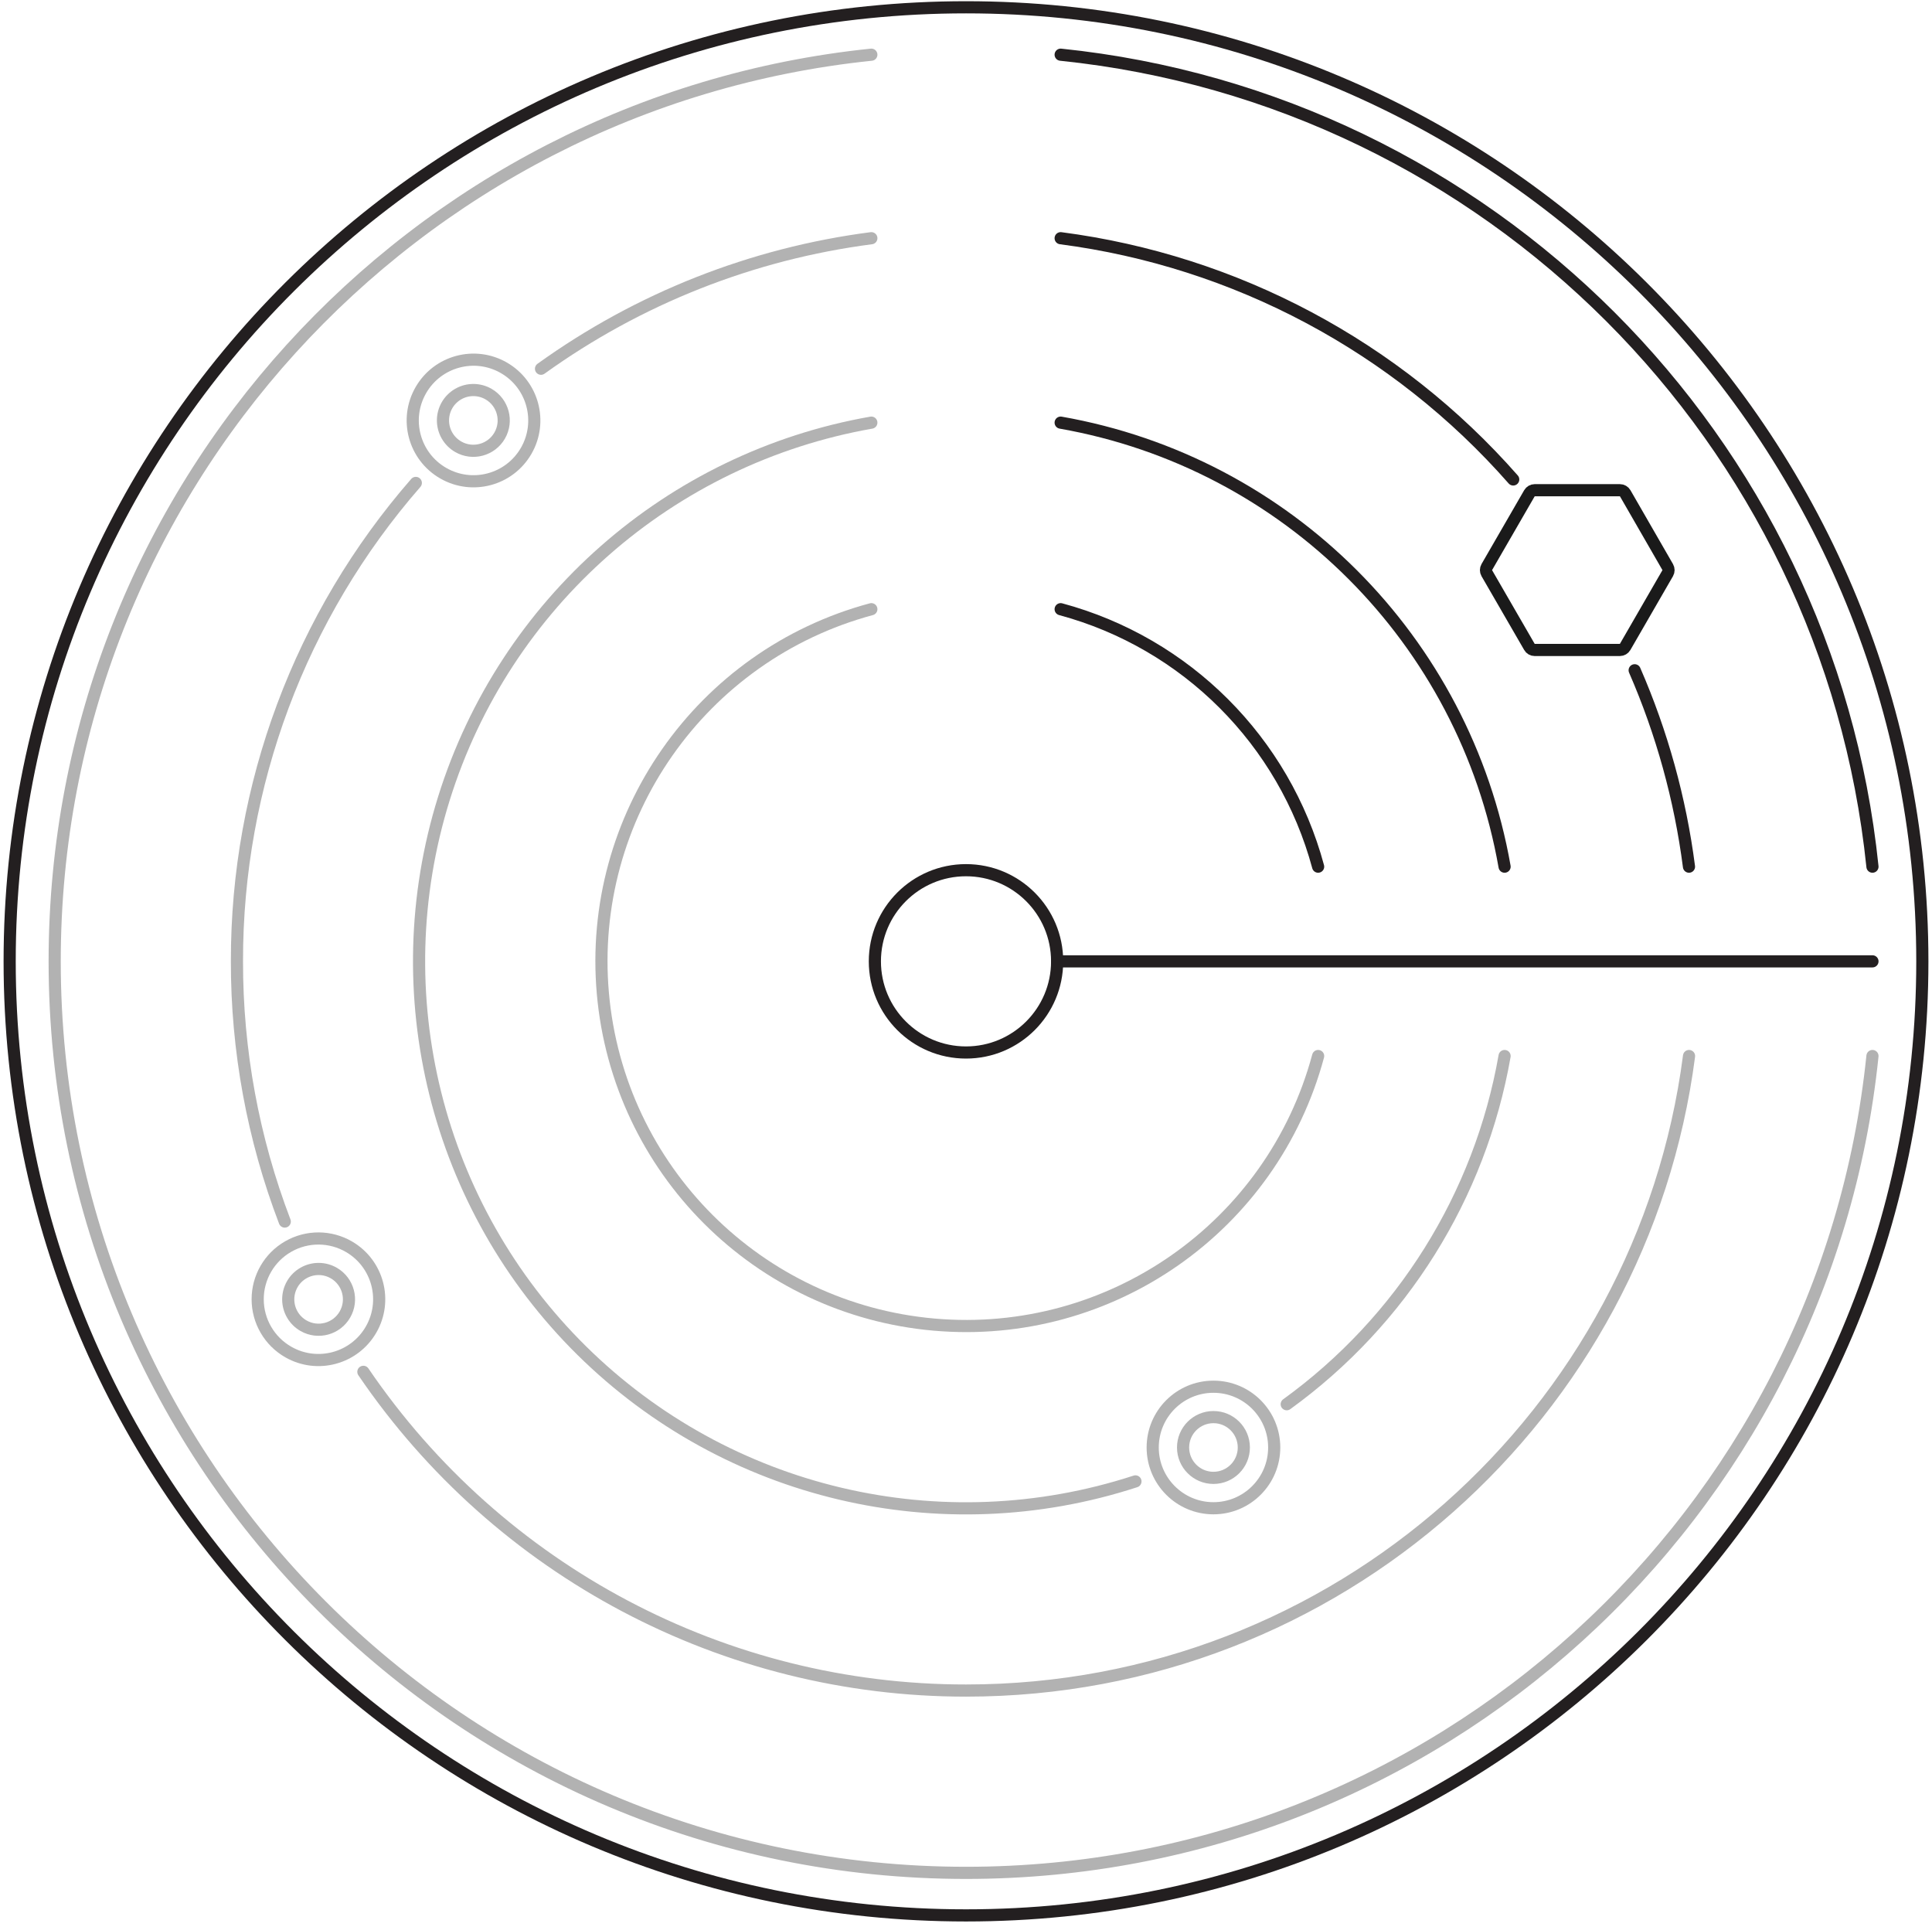
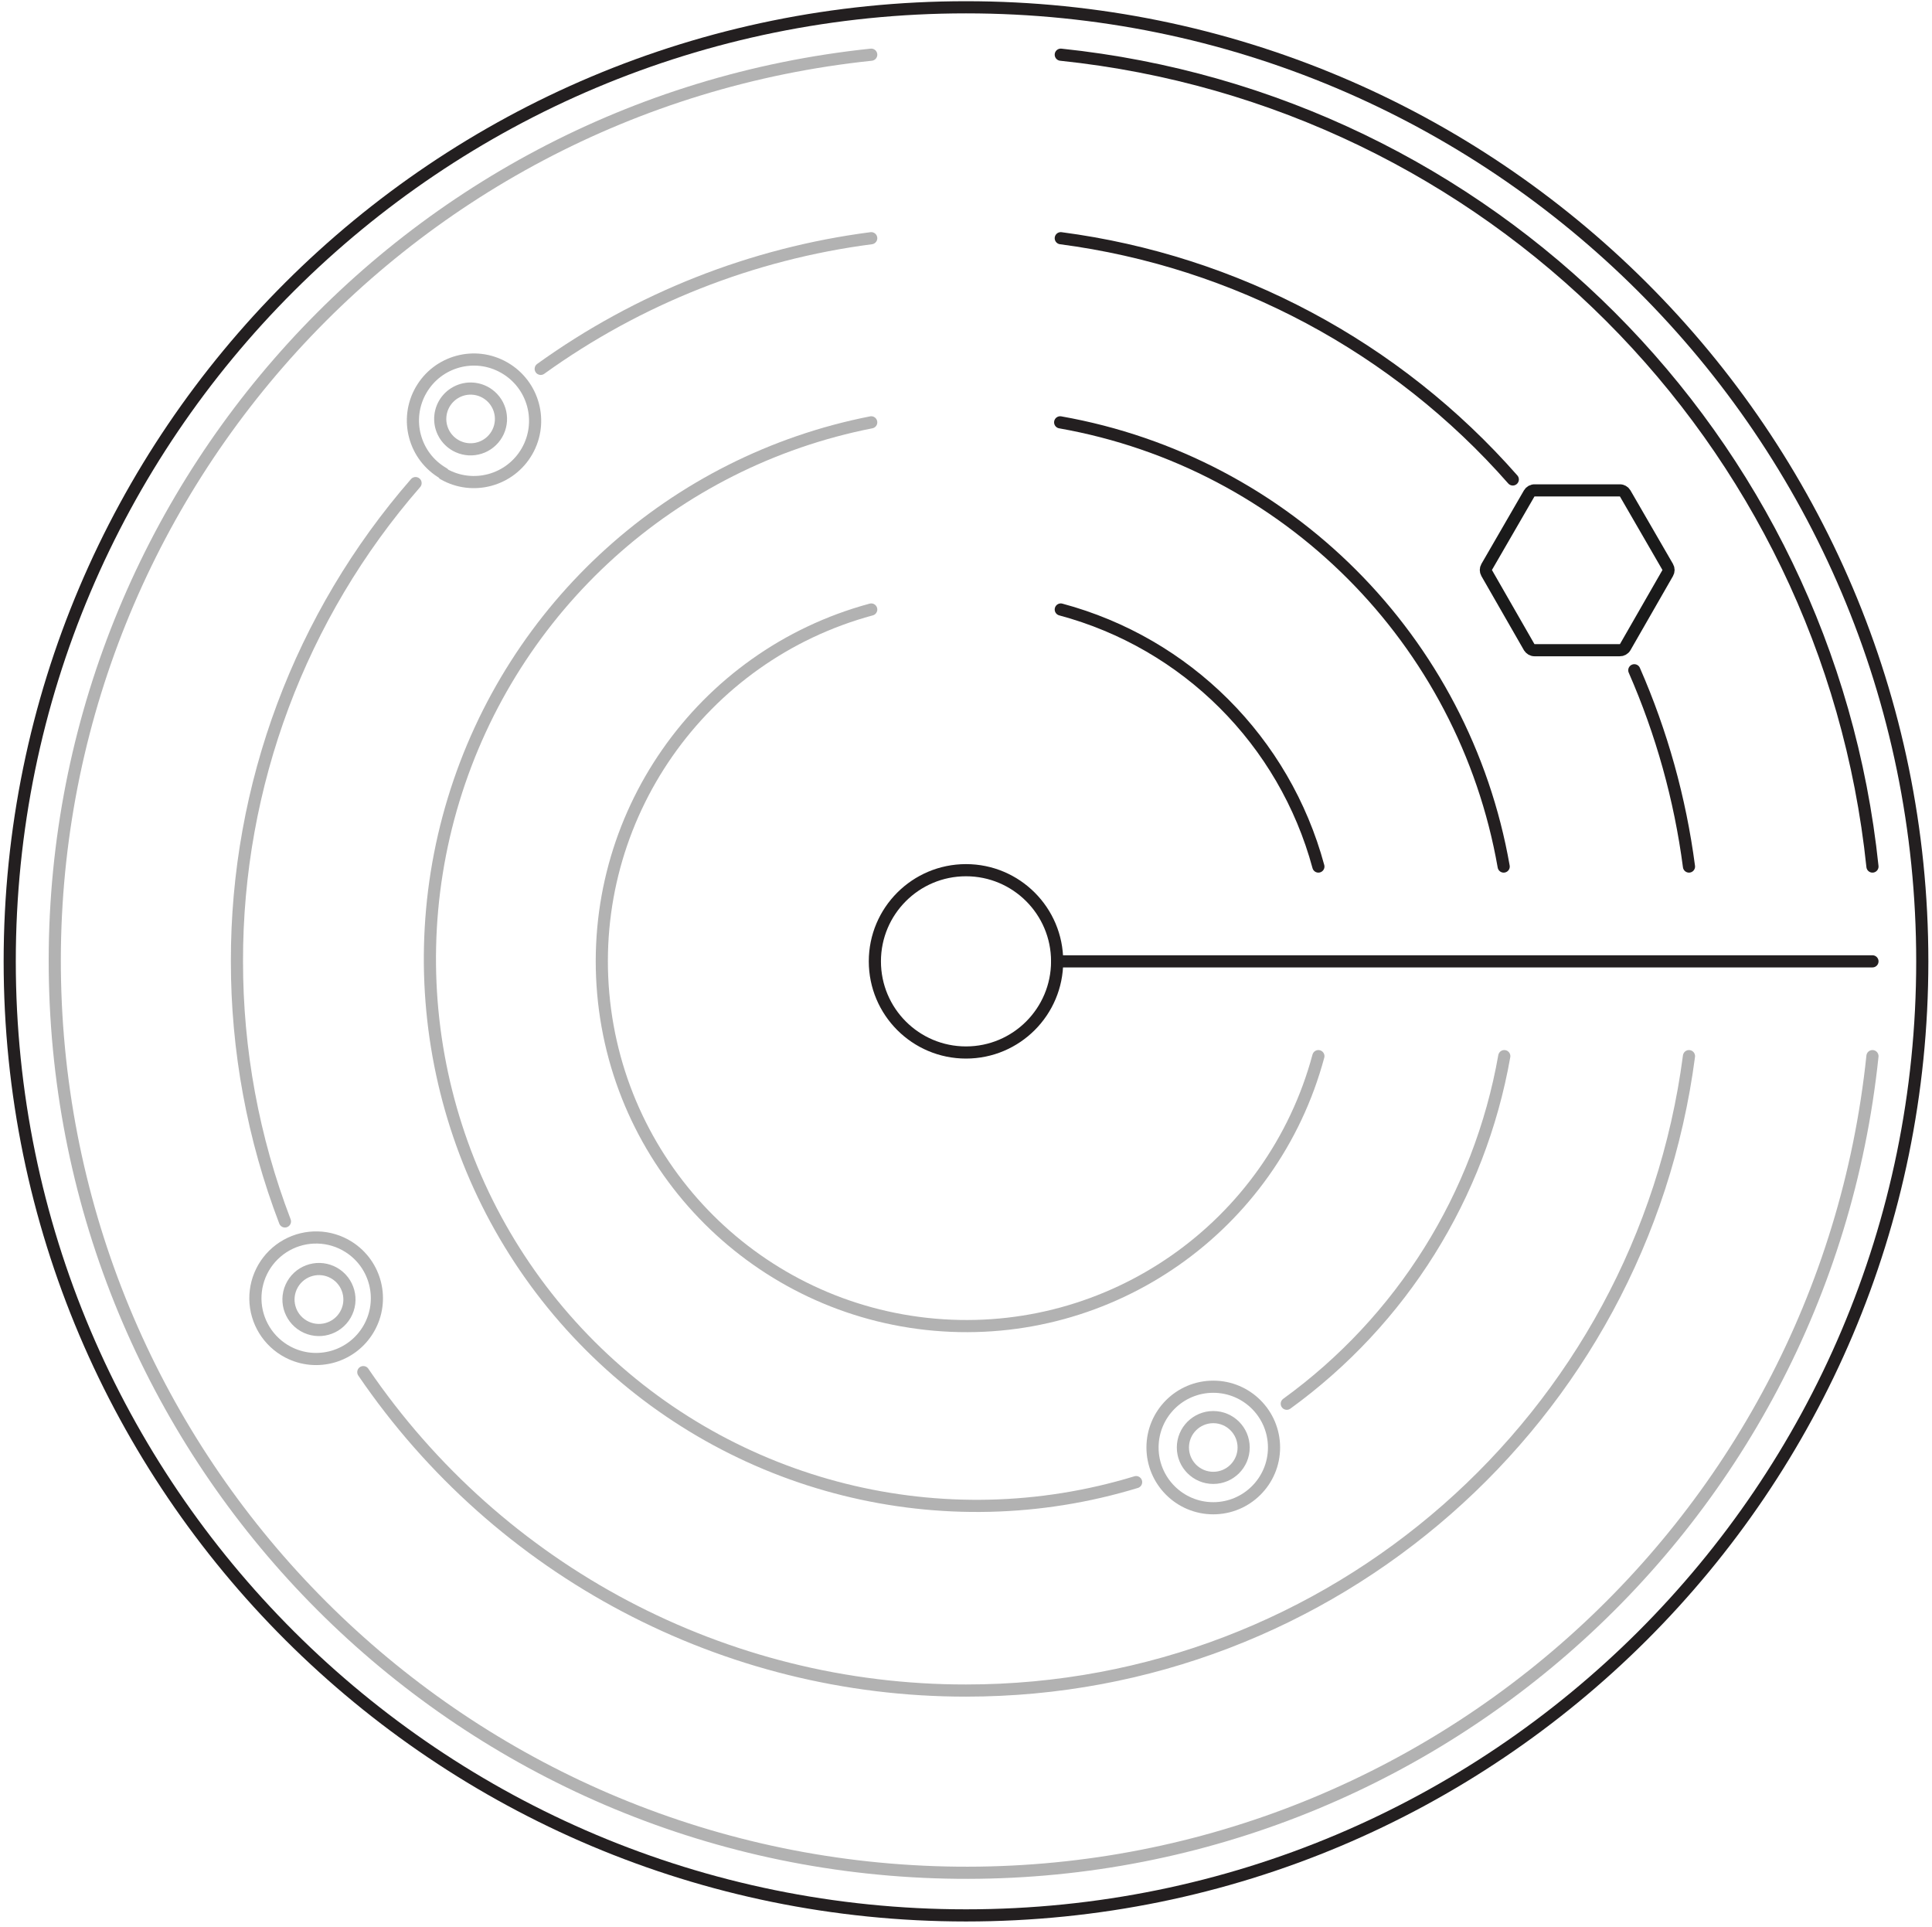
<svg xmlns="http://www.w3.org/2000/svg" width="318" height="317" fill="none">
  <g stroke-width="2" stroke-linecap="round" stroke-linejoin="round">
-     <path d="M143.42 9C67.9 16.79 9 80.62 9 158.2c0 82.84 67.16 150 150 150 77.59 0 141.41-58.9 149.2-134.42" stroke="#B2B2B2" />
-     <path d="M174.58 9c70.41 7.26 126.36 63.22 133.62 133.62" stroke="#231F20" />
-     <path d="M46.87 201.02A119.52 119.52 0 0139 158.2a119.5 119.5 0 0129.44-78.73M59.81 225.75a119.88 119.88 0 0099.2 52.45c61 0 111.35-45.51 119-104.42M89.05 60.68a119.37 119.37 0 0154.37-21.48" stroke="#B2B2B2" />
-     <path d="M269.06 110.3a119.12 119.12 0 018.94 32.32M174.58 39.2a119.77 119.77 0 0174.49 39.7M174.58 69.55a90.03 90.03 0 0173.07 73.07" stroke="#231F20" />
-     <path d="M211.79 231.08a89.9 89.9 0 0035.86-57.3M143.42 69.55a90.01 90.01 0 1043.47 174.23" stroke="#B2B2B2" />
-     <path d="M174.58 100.25a60.08 60.08 0 0142.38 42.37" stroke="#231F20" />
-     <path d="M143.42 100.25a60.01 60.01 0 1073.54 73.53" stroke="#B2B2B2" />
+     <path d="M143.4 9a150 150 0 10164.8 164.8" stroke="#B2B2B2" />
+     <path d="M174.6 9a150 150 0 01133.6 133.6" stroke="#231F20" />
+     <path d="M46.9 201a119.5 119.5 0 01-7.9-42.8 119.5 119.5 0 0129.4-78.7m-8.6 146.3a119.9 119.9 0 0099.2 52.4 120 120 0 00119-104.4M89 60.7a119.4 119.4 0 0154.4-21.5" stroke="#B2B2B2" />
+     <path d="M269 110.3a119.1 119.1 0 019 32.3M174.6 39.2A119.8 119.8 0 01249 78.9m-74.5-9.4a90 90 0 0173 73.1" stroke="#231F20" />
+     <path d="M211.8 231a89.9 89.9 0 0035.8-57.2M143.4 69.5A90 90 0 10187 243.9" stroke="#B2B2B2" />
+     <path d="M174.6 100.3a60 60 0 0142.4 42.3" stroke="#231F20" />
+     <path d="M143.4 100.3a60 60 0 1073.6 73.5" stroke="#B2B2B2" />
    <path clip-rule="evenodd" d="M174 158.2a15 15 0 10-30 0 15 15 0 0030 0z" stroke="#231F20" />
-     <path clip-rule="evenodd" d="M316.41 158.2c0-86.7-70.47-157-157.4-157-86.94 0-157.42 70.3-157.42 157s70.48 157 157.41 157c86.94 0 157.41-70.3 157.41-157z" stroke="#231F20" />
+     <path clip-rule="evenodd" d="M316.4 158.2c0-86.7-70.5-157-157.4-157-87 0-157.4 70.3-157.4 157s70.5 157 157.4 157c87 0 157.4-70.3 157.4-157z" stroke="#231F20" />
    <path d="M174 158.2h134.2" stroke="#231F20" />
-     <path clip-rule="evenodd" d="M209.73 238.2a10 10 0 11-20 0 10 10 0 0120 0z" stroke="#B2B2B2" />
-     <path clip-rule="evenodd" d="M204.73 238.2a5 5 0 11-10 0 5 5 0 0110 0zM72.94 77.86a10 10 0 1110-17.33 10 10 0 01-10 17.33z" stroke="#B2B2B2" />
-     <path clip-rule="evenodd" d="M75.44 73.53a5 5 0 115-8.66 5 5 0 01-5 8.66zM47.47 222.5a10 10 0 1110-17.32 10 10 0 01-10 17.32z" stroke="#B2B2B2" />
-     <path clip-rule="evenodd" d="M49.97 218.17a5 5 0 115-8.66 5 5 0 01-5 8.66z" stroke="#B2B2B2" />
-     <path clip-rule="evenodd" d="M266.63 80.67H252.6a1 1 0 00-.86.5l-7.02 12.15a1 1 0 000 1l7.02 12.14c.17.31.5.5.86.5h14.03a1 1 0 00.86-.5l7.01-12.14a1 1 0 000-1l-7-12.15a1 1 0 00-.87-.5z" stroke="#1A1A1A" />
+     <path clip-rule="evenodd" d="M209.7 238.2a10 10 0 11-20 0 10 10 0 0120 0z" stroke="#B2B2B2" />
+     <path clip-rule="evenodd" d="M204.7 238.2a5 5 0 11-10 0 5 5 0 0110 0zM73 77.9a10 10 0 1110-17.4A10 10 0 0173 78z" stroke="#B2B2B2" />
+     <path clip-rule="evenodd" d="M75.4 73.5a5 5 0 115-8.6 5 5 0 01-5 8.6zm-28 149a10 10 0 1110-17.3 10 10 0 01-10 17.3z" stroke="#B2B2B2" />
+     <path clip-rule="evenodd" d="M50 218.2a5 5 0 115-8.7 5 5 0 01-5 8.7z" stroke="#B2B2B2" />
+     <path clip-rule="evenodd" d="M266.6 80.7h-14a1 1 0 00-.9.5l-7 12.1a1 1 0 000 1l7 12.2c.2.3.5.5.9.5h14a1 1 0 00.9-.5l7-12.2a1 1 0 000-1l-7-12.1a1 1 0 00-.9-.5z" stroke="#1A1A1A" />
  </g>
</svg>
